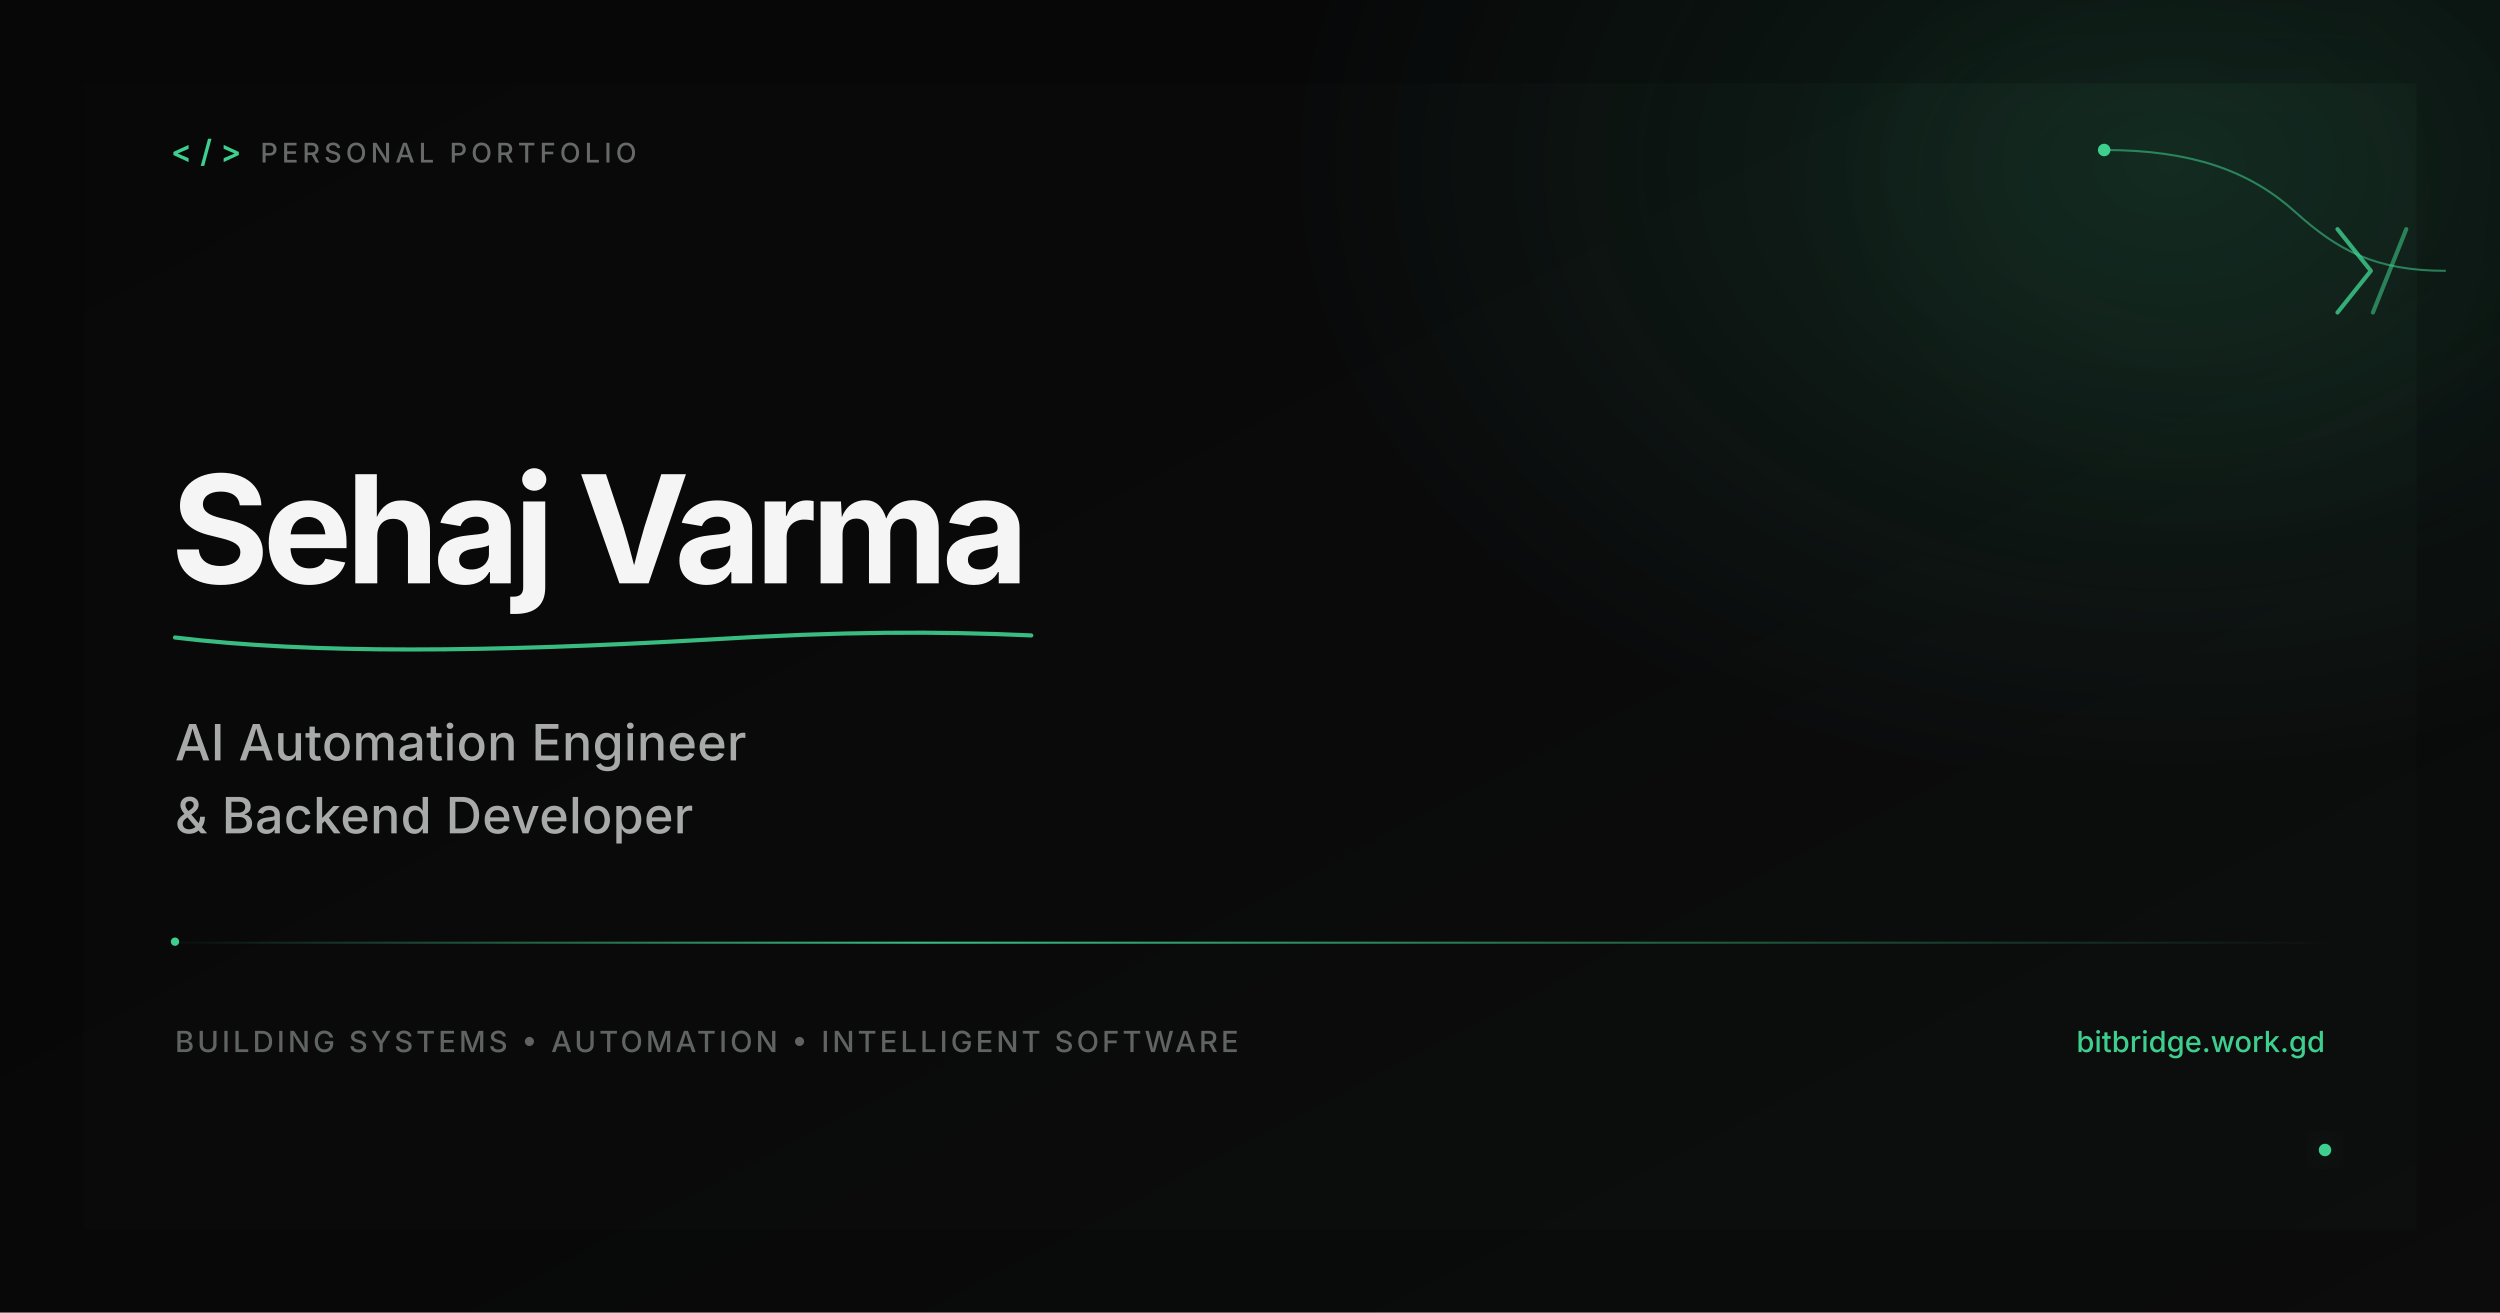
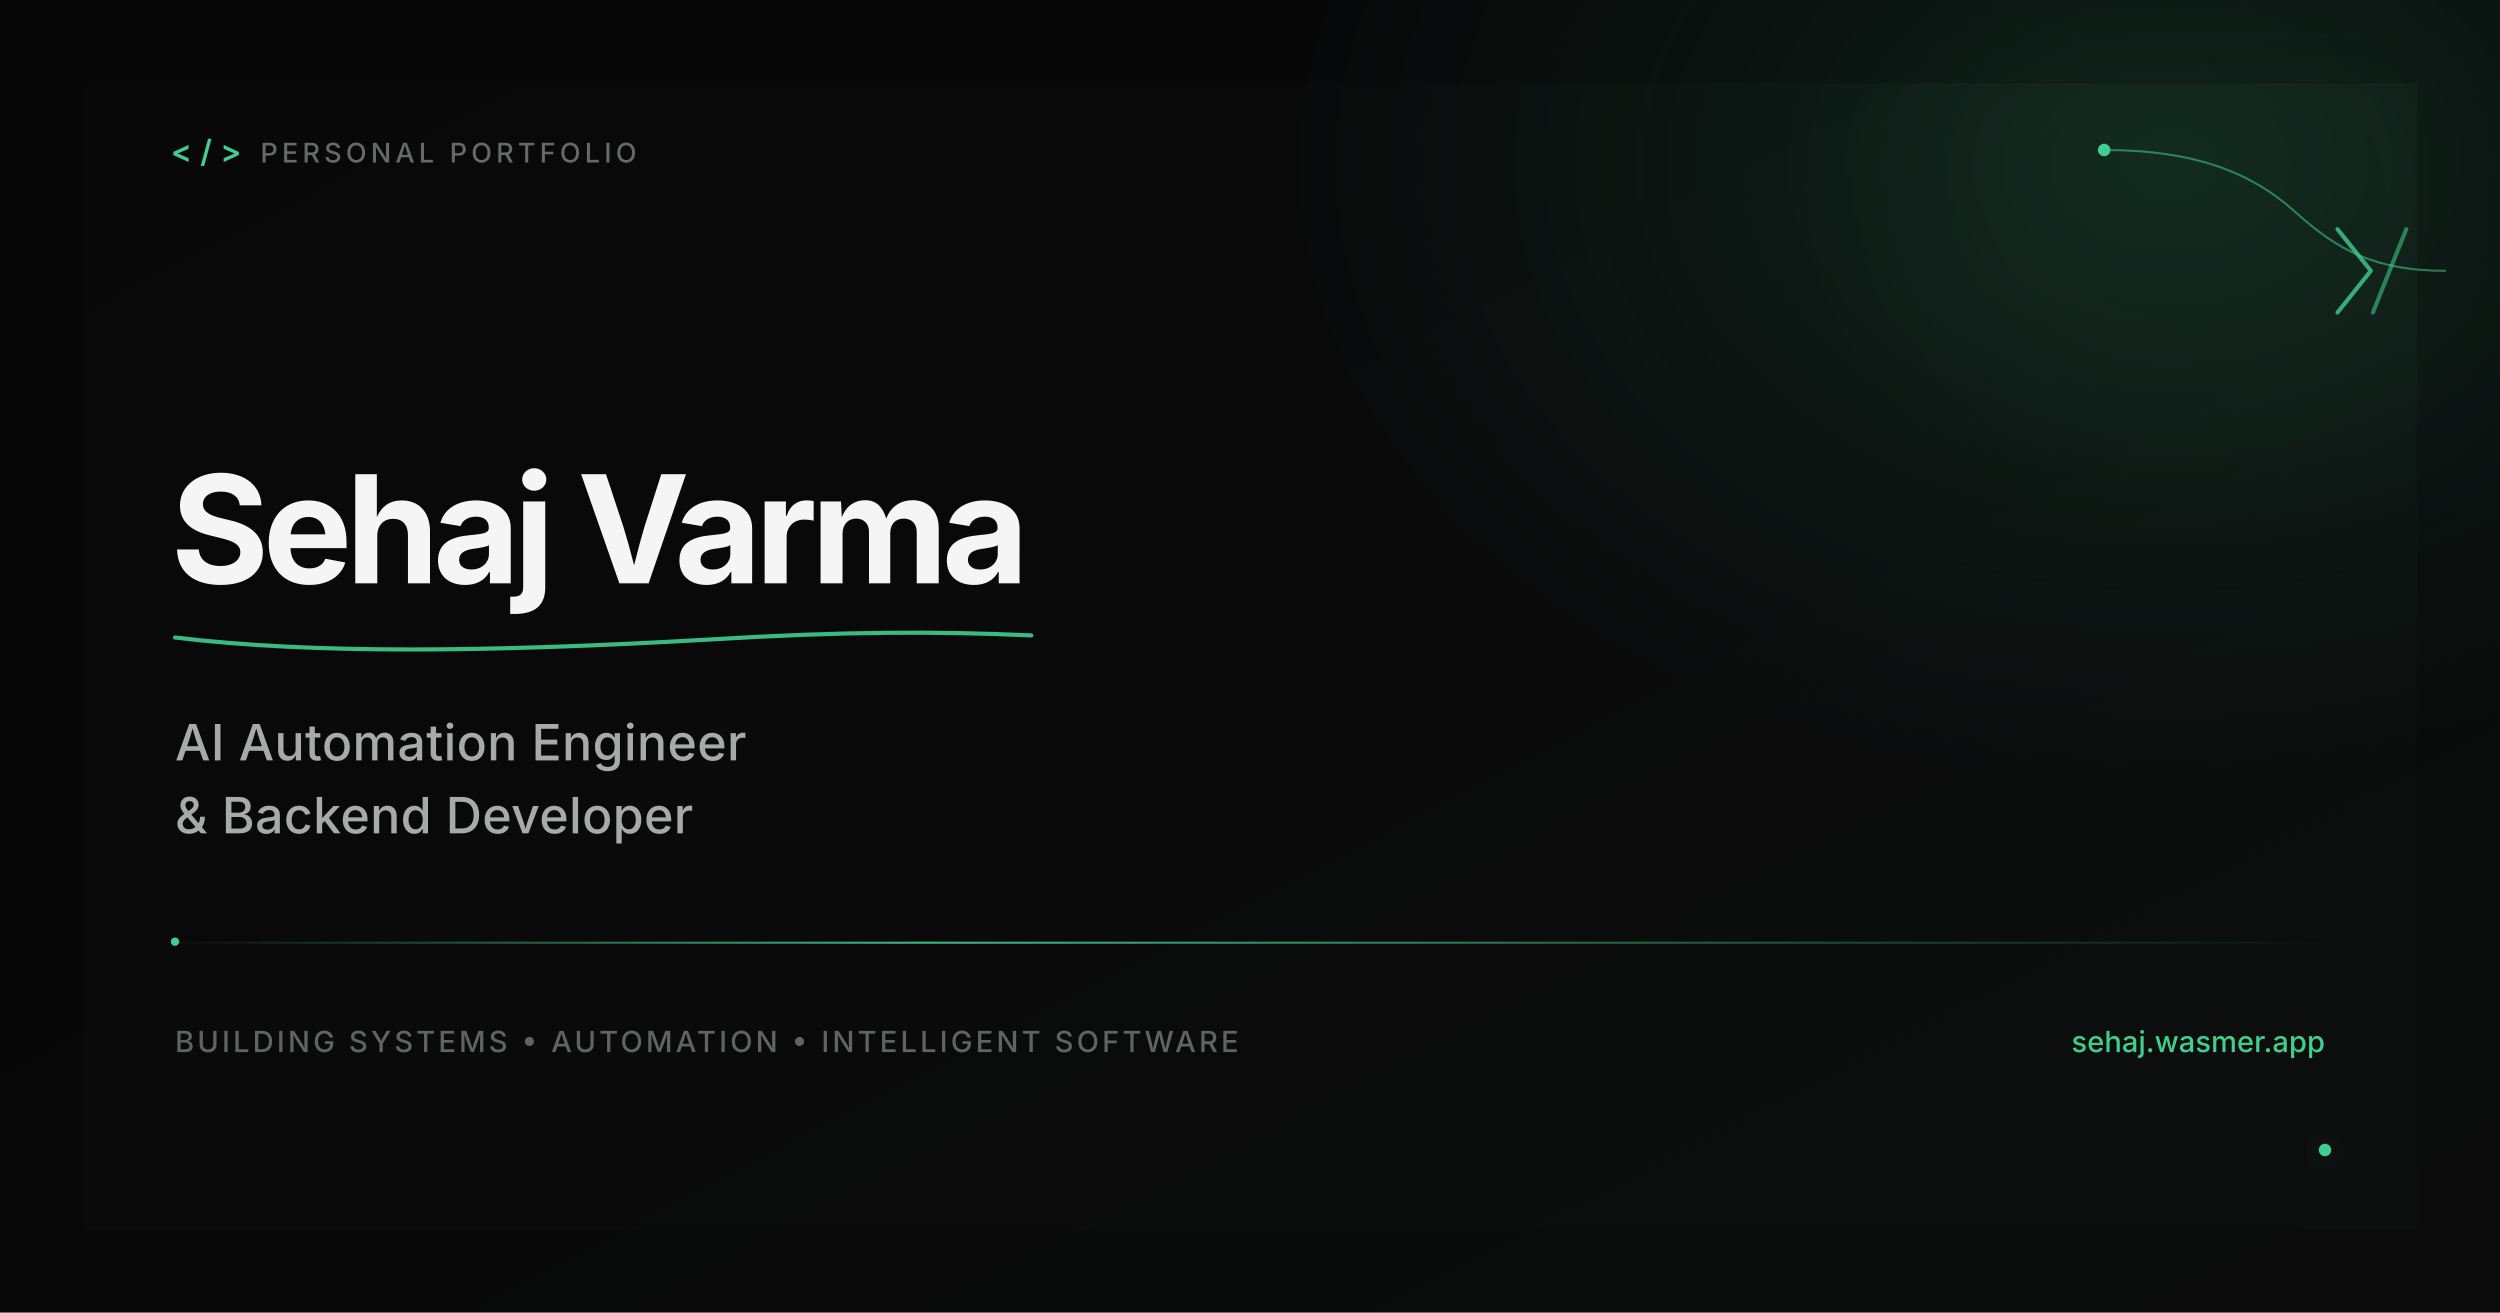
<svg xmlns="http://www.w3.org/2000/svg" viewBox="0 0 1200 630" width="1200" height="630">
  <defs>
    <linearGradient id="bg" x1="0" y1="0" x2="1" y2="1">
      <stop offset="0%" stop-color="#080809" />
      <stop offset="55%" stop-color="#0a0a0b" />
      <stop offset="100%" stop-color="#0d0f0e" />
    </linearGradient>
    <linearGradient id="greenLine" x1="0" y1="0" x2="1" y2="0">
      <stop offset="0%" stop-color="#3ecf8e" stop-opacity="0" />
      <stop offset="35%" stop-color="#3ecf8e" stop-opacity=".9" />
      <stop offset="100%" stop-color="#3ecf8e" stop-opacity="0" />
    </linearGradient>
    <radialGradient id="greenGlow">
      <stop offset="0%" stop-color="#3ecf8e" stop-opacity=".14" />
      <stop offset="100%" stop-color="#3ecf8e" stop-opacity="0" />
    </radialGradient>
    <filter id="softGlow" x="-100%" y="-100%" width="300%" height="300%">
      <feGaussianBlur stdDeviation="35" />
    </filter>
    <filter id="tinyGlow" x="-100%" y="-100%" width="300%" height="300%">
      <feGaussianBlur stdDeviation="8" />
    </filter>
  </defs>
  <rect width="1200" height="630" fill="url(#bg)" />
  <ellipse cx="1040" cy="80" rx="420" ry="300" fill="url(#greenGlow)" />
  <ellipse cx="1060" cy="90" rx="150" ry="120" fill="#3ecf8e" opacity=".035" filter="url(#softGlow)" />
  <rect width="1200" height="630" fill="none" stroke="#000000" stroke-width="80" opacity=".18" />
  <g transform="translate(1010 72)">
    <circle cx="0" cy="0" r="3" fill="#3ecf8e" />
    <path d="M 0 0          C 42 0, 70 10, 92 30          C 112 48, 130 58, 164 58" fill="none" stroke="#3ecf8e" stroke-width="1" opacity=".55" />
    <path d="M 112 38 L 128 58 L 112 78" fill="none" stroke="#3ecf8e" stroke-width="2" stroke-linecap="round" stroke-linejoin="round" opacity=".8" />
    <path d="M 145 38 L 129 78" fill="none" stroke="#3ecf8e" stroke-width="2" stroke-linecap="round" opacity=".55" />
  </g>
  <text x="82" y="78" font-family="Inter, Helvetica, Arial, sans-serif" font-size="15" font-weight="600" letter-spacing="4" fill="#3ecf8e">
    &lt;/&gt;
  </text>
  <text x="125" y="78" font-family="Inter, Helvetica, Arial, sans-serif" font-size="13" font-weight="500" letter-spacing="2" fill="#666968">
    PERSONAL PORTFOLIO
  </text>
  <text x="82" y="280" font-family="Inter, Helvetica, Arial, sans-serif" font-size="72" font-weight="700" letter-spacing="-3" fill="#f4f5f4">
    Sehaj Varma
  </text>
  <path d="M 84 306        C 150 314, 235 313, 340 307        C 405 303, 450 303, 495 305" fill="none" stroke="#3ecf8e" stroke-width="2" stroke-linecap="round" opacity=".9" />
  <text x="84" y="365" font-family="Inter, Helvetica, Arial, sans-serif" font-size="24" font-weight="500" letter-spacing=".2" fill="#a7aaa8">
    AI Automation Engineer
  </text>
  <text x="84" y="400" font-family="Inter, Helvetica, Arial, sans-serif" font-size="24" font-weight="500" letter-spacing=".2" fill="#a7aaa8">
    &amp; Backend Developer
  </text>
  <rect x="84" y="452" width="1032" height="1" fill="url(#greenLine)" />
  <circle cx="84" cy="452" r="2" fill="#3ecf8e" />
  <text x="84" y="505" font-family="Inter, Helvetica, Arial, sans-serif" font-size="14" font-weight="500" letter-spacing="1.5" fill="#5f6361">
    BUILDING SYSTEMS • AUTOMATION • INTELLIGENT SOFTWARE
  </text>
  <text x="1116" y="505" text-anchor="end" font-family="Inter, Helvetica, Arial, sans-serif" font-size="14" font-weight="500" fill="#3ecf8e">
-     bitbridge.work.gd
+     sehaj.wasmer.app
  </text>
  <circle cx="1116" cy="552" r="3" fill="#3ecf8e" />
  <circle cx="1116" cy="552" r="3" fill="#3ecf8e" opacity=".25" filter="url(#tinyGlow)" />
</svg>
